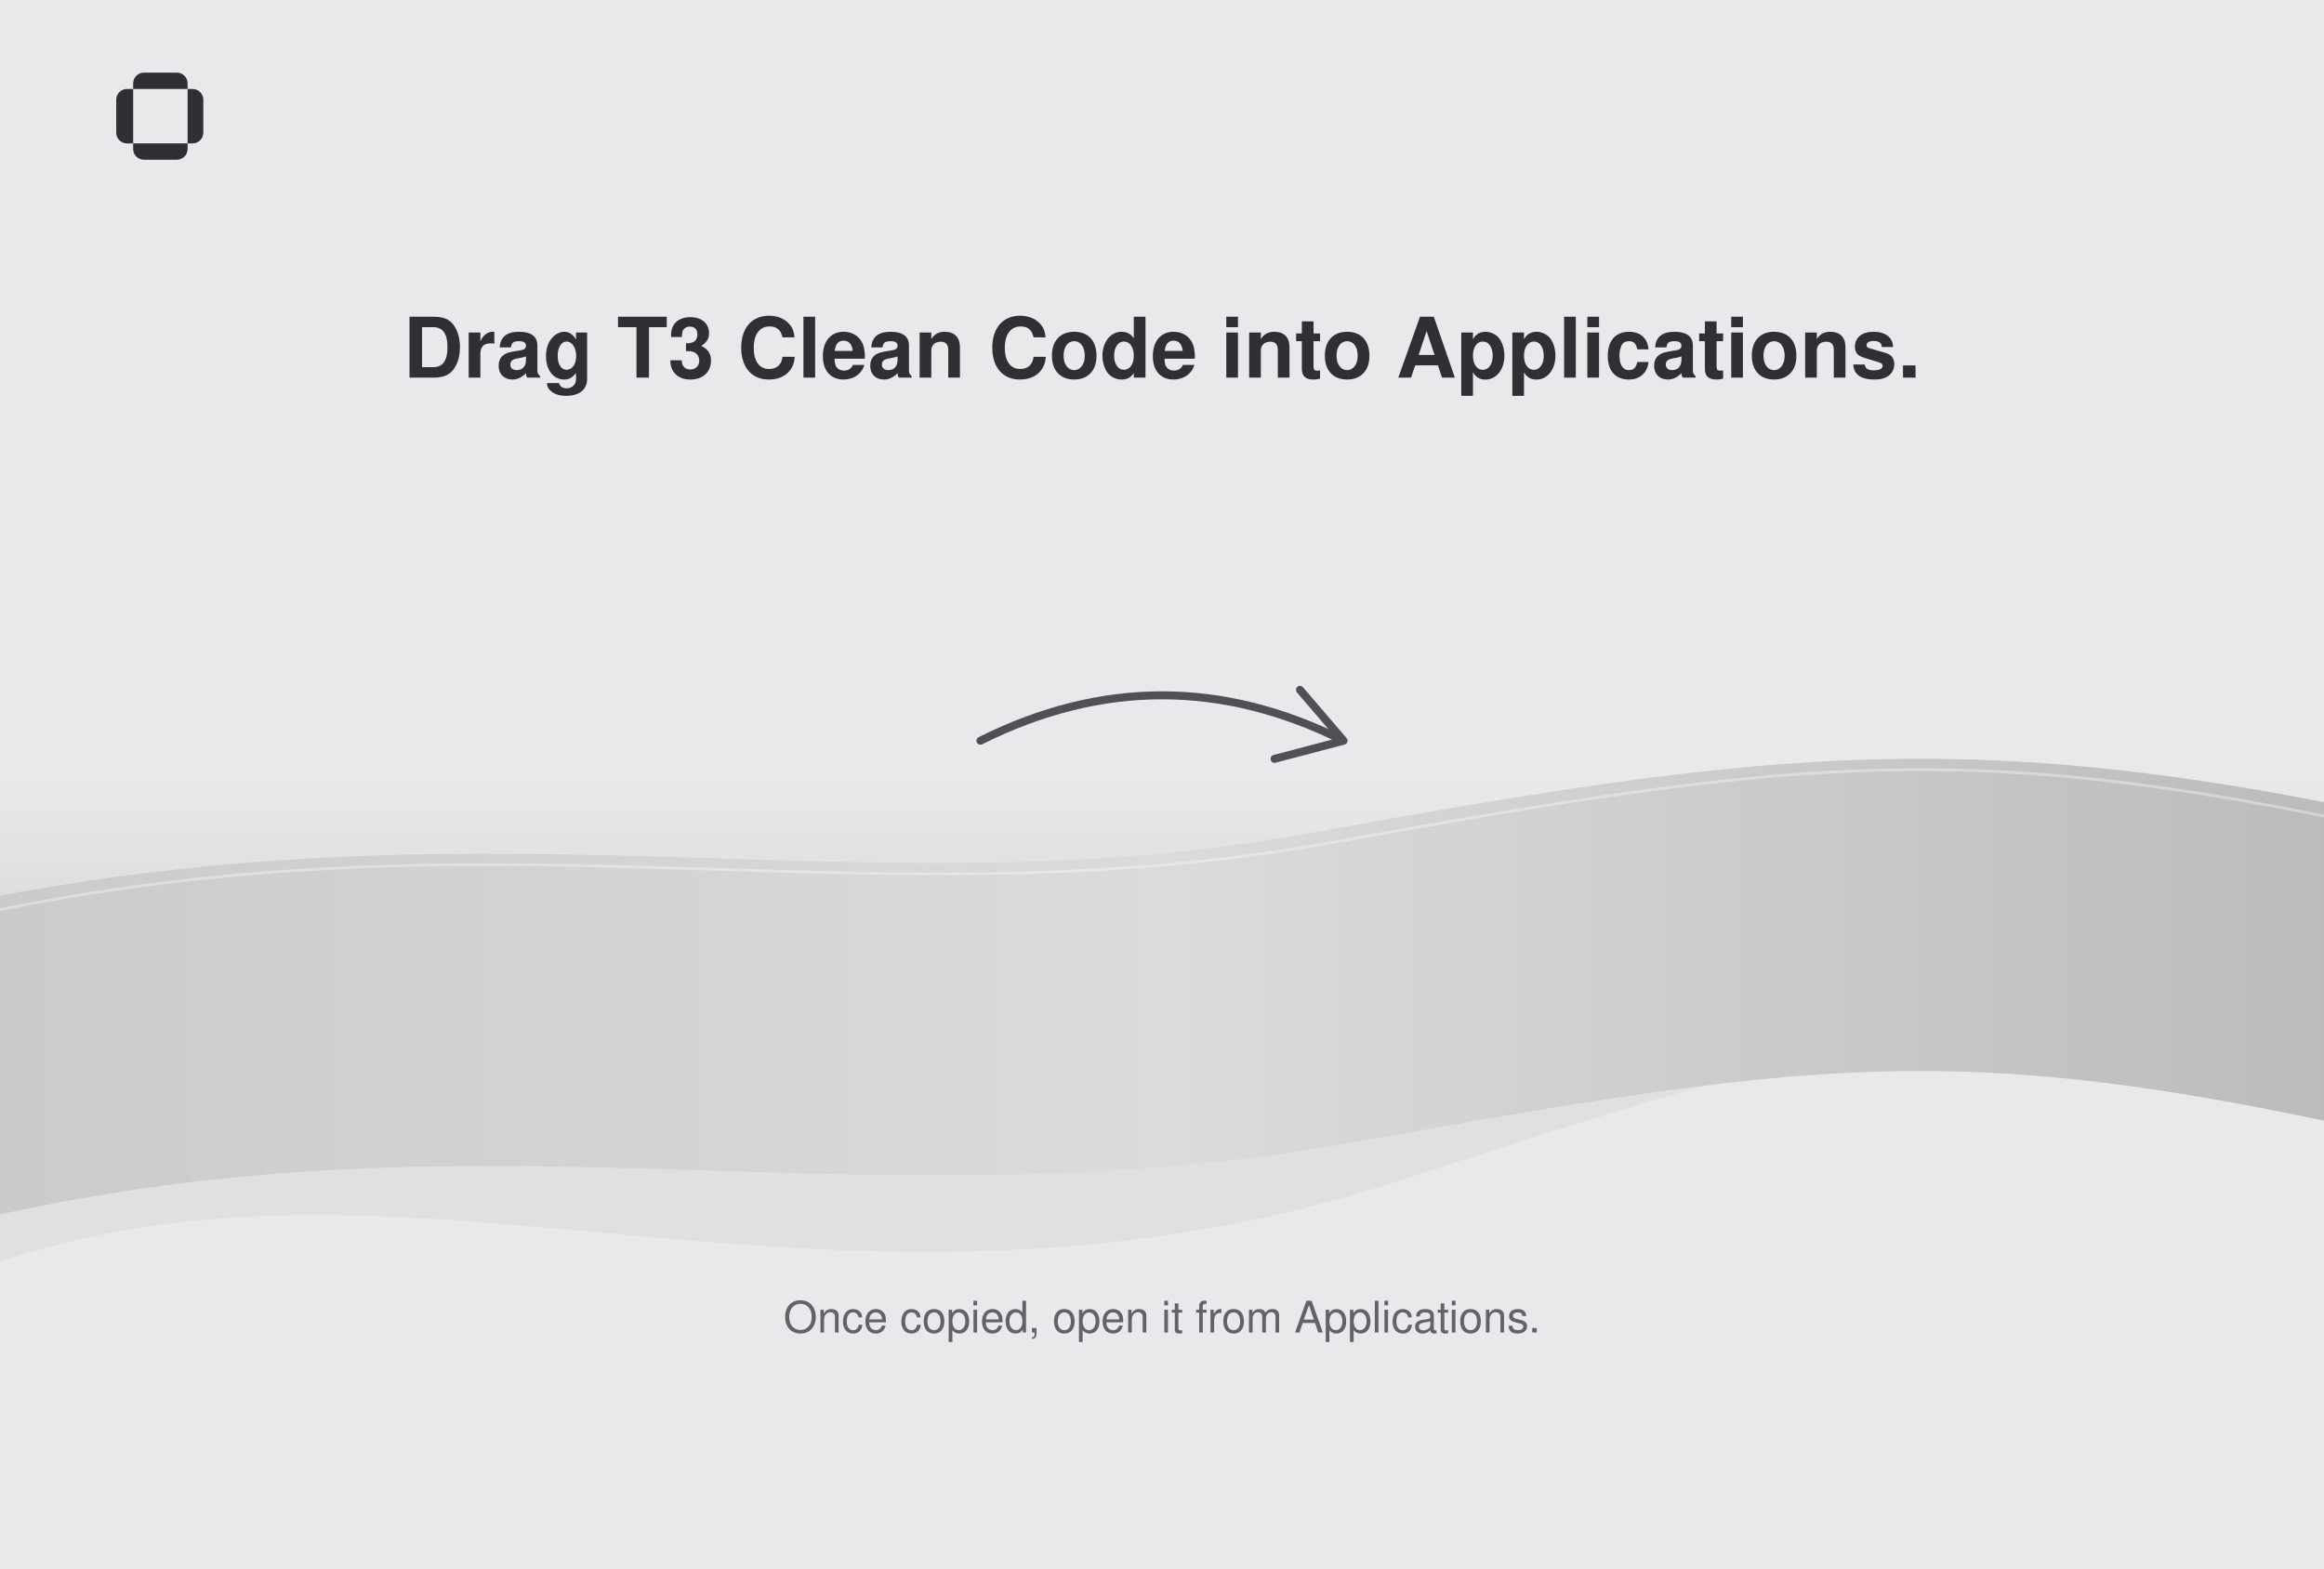
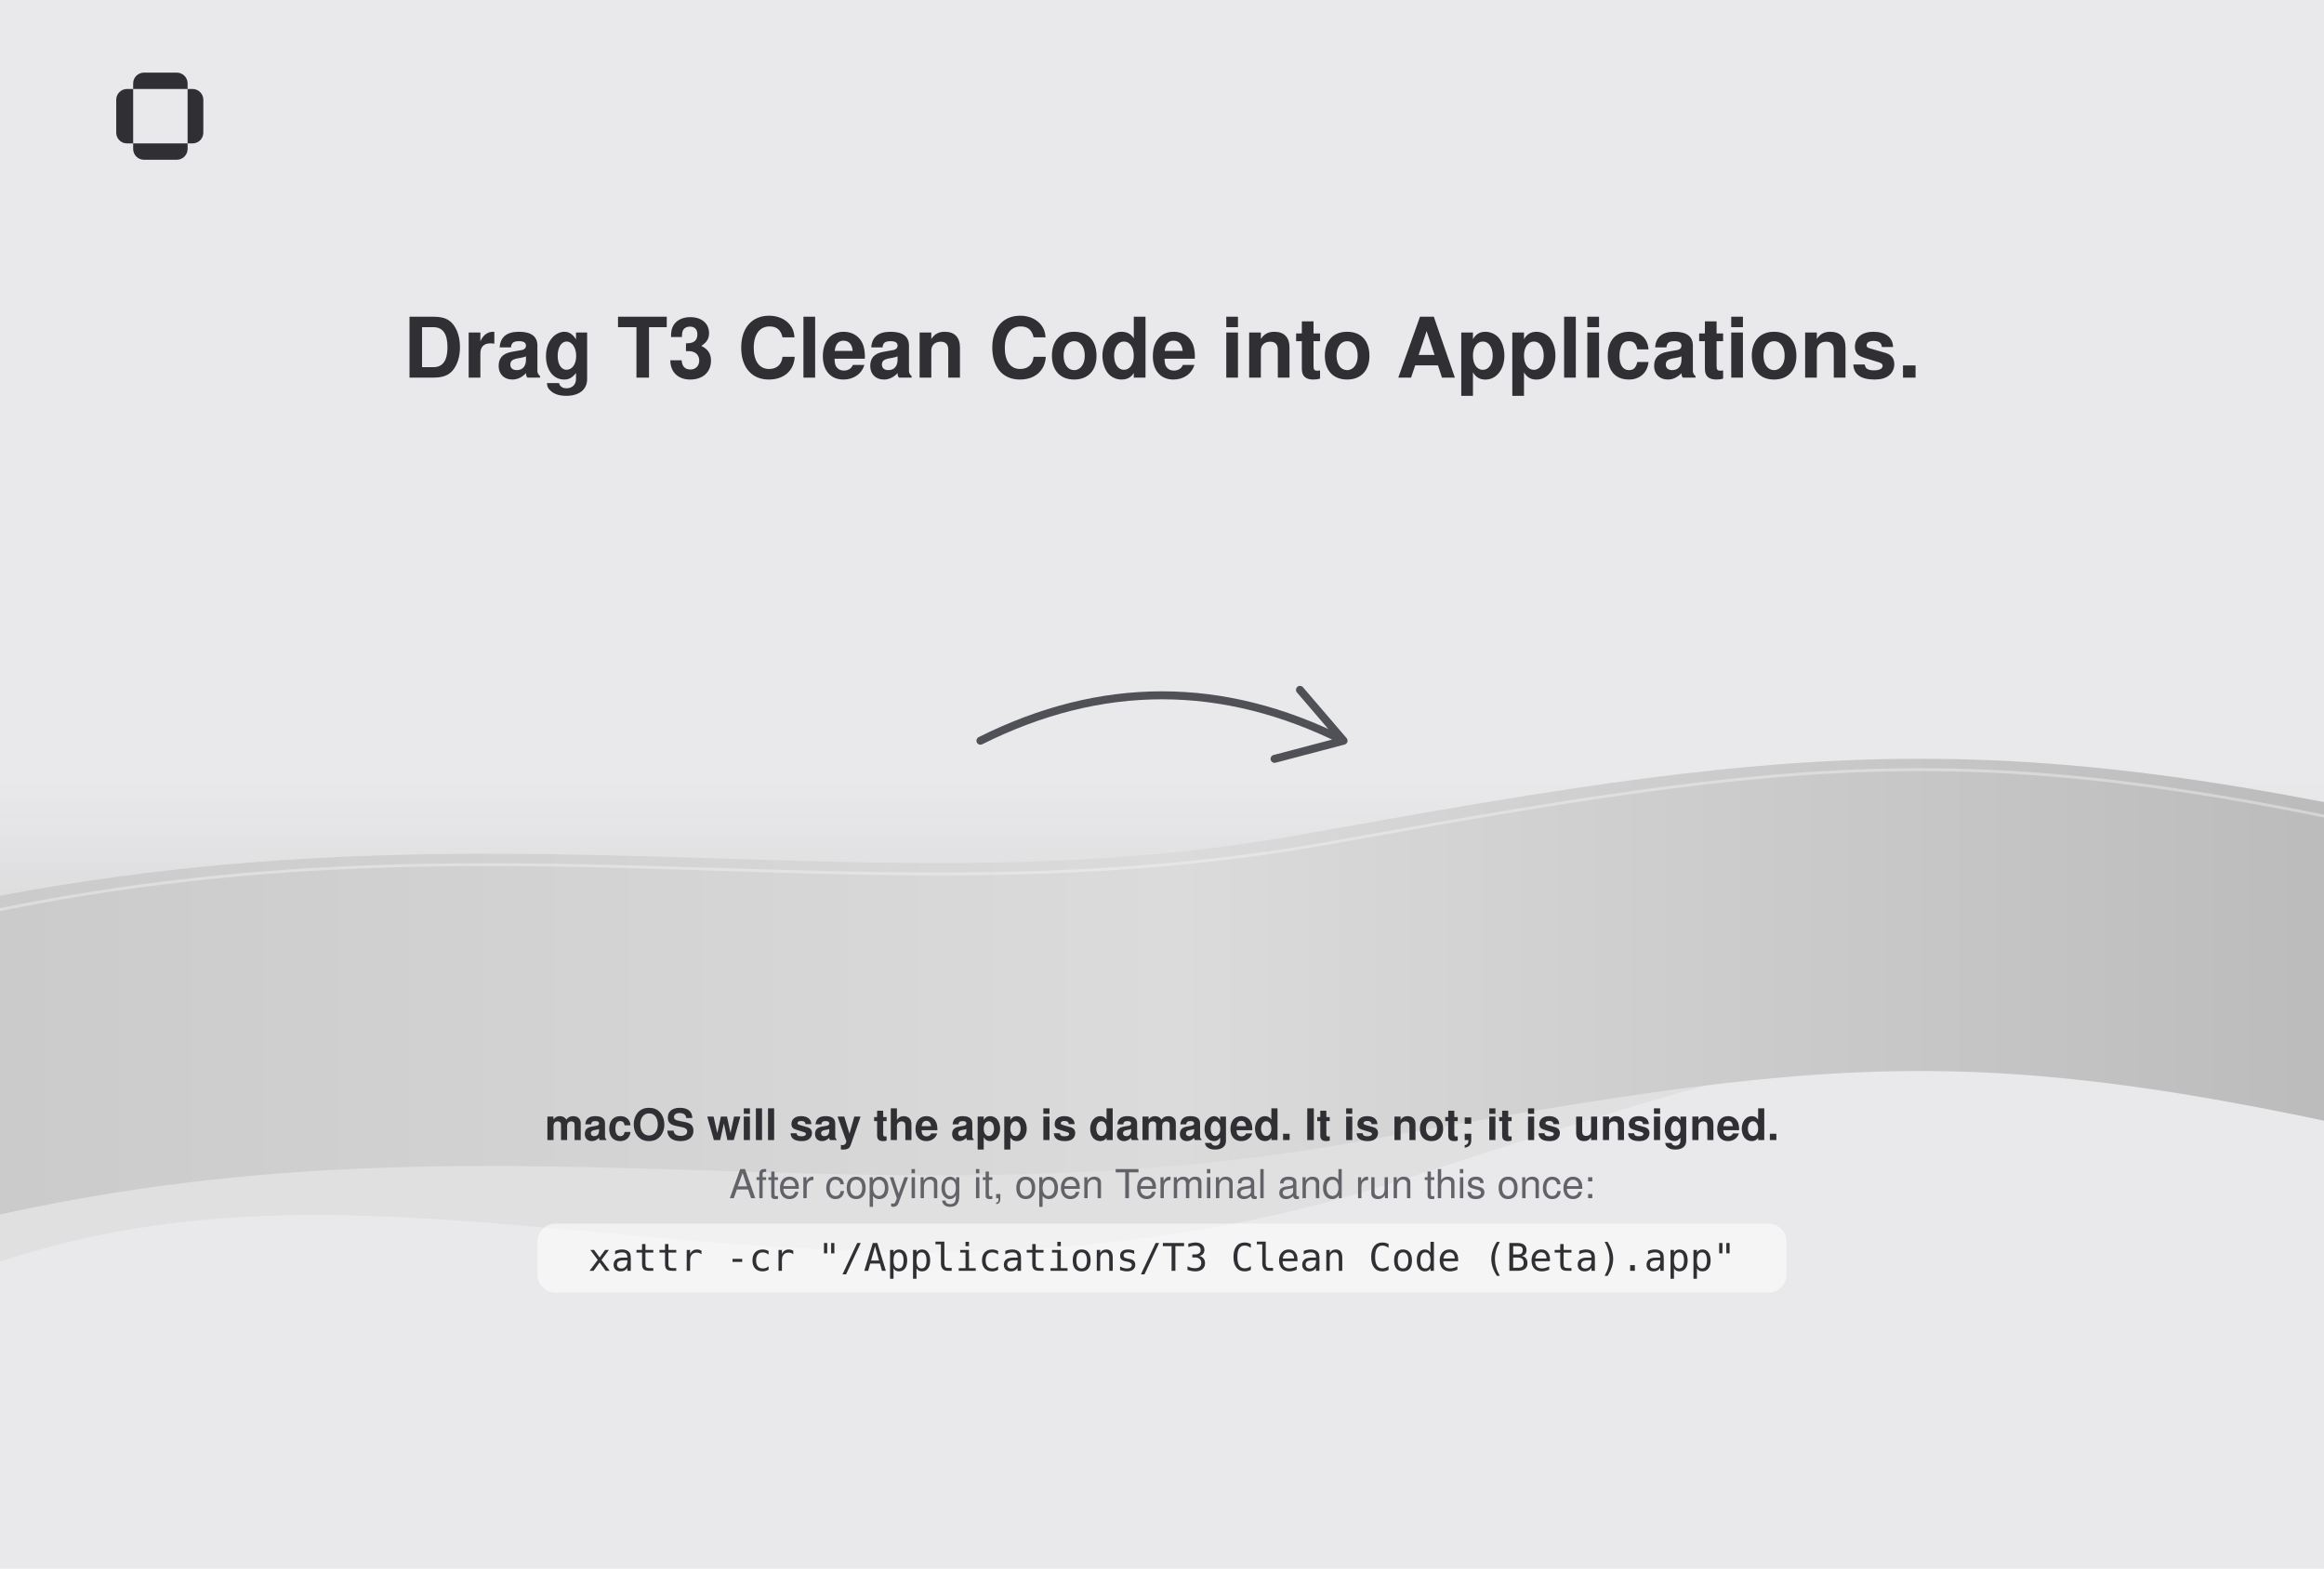
<svg xmlns="http://www.w3.org/2000/svg" width="1280" height="864" viewBox="0 0 640 432">
  <defs>
    <linearGradient id="veil" x1="0" y1="0" x2="0" y2="1">
      <stop stop-color="#B7B7B7" stop-opacity="0" />
      <stop offset=".55" stop-color="#A5A5A5" stop-opacity=".24" />
      <stop offset="1" stop-color="#D1D1D1" stop-opacity=".4" />
    </linearGradient>
    <linearGradient id="silk" x1="0" y1="0" x2="1" y2="0">
      <stop stop-color="#C8C8C8" />
      <stop offset=".5" stop-color="#DBDBDB" />
      <stop offset="1" stop-color="#B5B5B5" />
    </linearGradient>
  </defs>
  <rect width="640" height="432" fill="#E9E9EB" />
  <path d="M-60 293C95 220 214 304 362 256S559 191 707 257" stroke="url(#veil)" stroke-width="146" fill="none" opacity="1" stroke-linecap="round" stroke-linejoin="round" />
  <path d="M-60 306C113 252 223 298 367 272S553 242 707 280" stroke="url(#silk)" stroke-width="86" fill="none" opacity="1" stroke-linecap="round" stroke-linejoin="round" />
  <path d="M-60 266C113 212 223 258 367 232S553 202 707 240" stroke="#F5F5F5" stroke-width="0.8" fill="none" opacity="0.42" stroke-linecap="round" stroke-linejoin="round" />
  <svg x="32" y="20" width="24" height="24" viewBox="1.82 1.82 21.01 21.01" fill="#303034" color="#303034">
    <path d="M19.034 20.226C19.034 21.661 17.871 22.825 16.436 22.825H8.508C7.072 22.825 5.908 21.661 5.908 20.226V18.89H19.034V20.226ZM5.908 18.89H4.423C2.987 18.89 1.824 17.726 1.824 16.291V8.363C1.824 6.928 2.987 5.764 4.423 5.764H5.908V18.89ZM20.226 5.764C21.661 5.764 22.825 6.928 22.825 8.363V16.291C22.825 17.727 21.661 18.89 20.226 18.89H19.034V5.764H20.226ZM16.436 1.823C17.871 1.823 19.034 2.987 19.034 4.422V5.764H5.908V4.422C5.908 2.986 7.072 1.823 8.508 1.823H16.436Z" fill="currentColor" />
  </svg>
  <text x="320" y="104" fill="#303034" font-family="Helvetica" font-size="23" font-weight="700" text-anchor="middle">Drag T3 Clean Code into Applications.</text>
  <path d="M270 204Q320 179 370 204M358 190L370 204L351 209" stroke="#505057" stroke-width="2.2" fill="none" opacity="1" stroke-linecap="round" stroke-linejoin="round" />
-   <text x="320" y="367" fill="#626269" font-family="Helvetica" font-size="12" font-weight="400" text-anchor="middle">Once copied, open it from Applications.</text>
+   <text x="320" y="314" fill="#303034" font-family="Helvetica" font-size="12" font-weight="700" text-anchor="middle">macOS will say the app is damaged. It is not; it is unsigned.</text>
+   <text x="320" y="330" fill="#626269" font-family="Helvetica" font-size="11" font-weight="400" text-anchor="middle">After copying it, open Terminal and run this once:</text>
+   <rect x="148" y="337" width="344" height="19" rx="5" fill="#FFFFFF" opacity="0.55" />
+   <text x="320" y="350" fill="#303034" font-family="Menlo, Monaco, monospace" font-size="10.5" font-weight="400" text-anchor="middle">xattr -cr "/Applications/T3 Clean Code (Beta).app"</text>
</svg>
